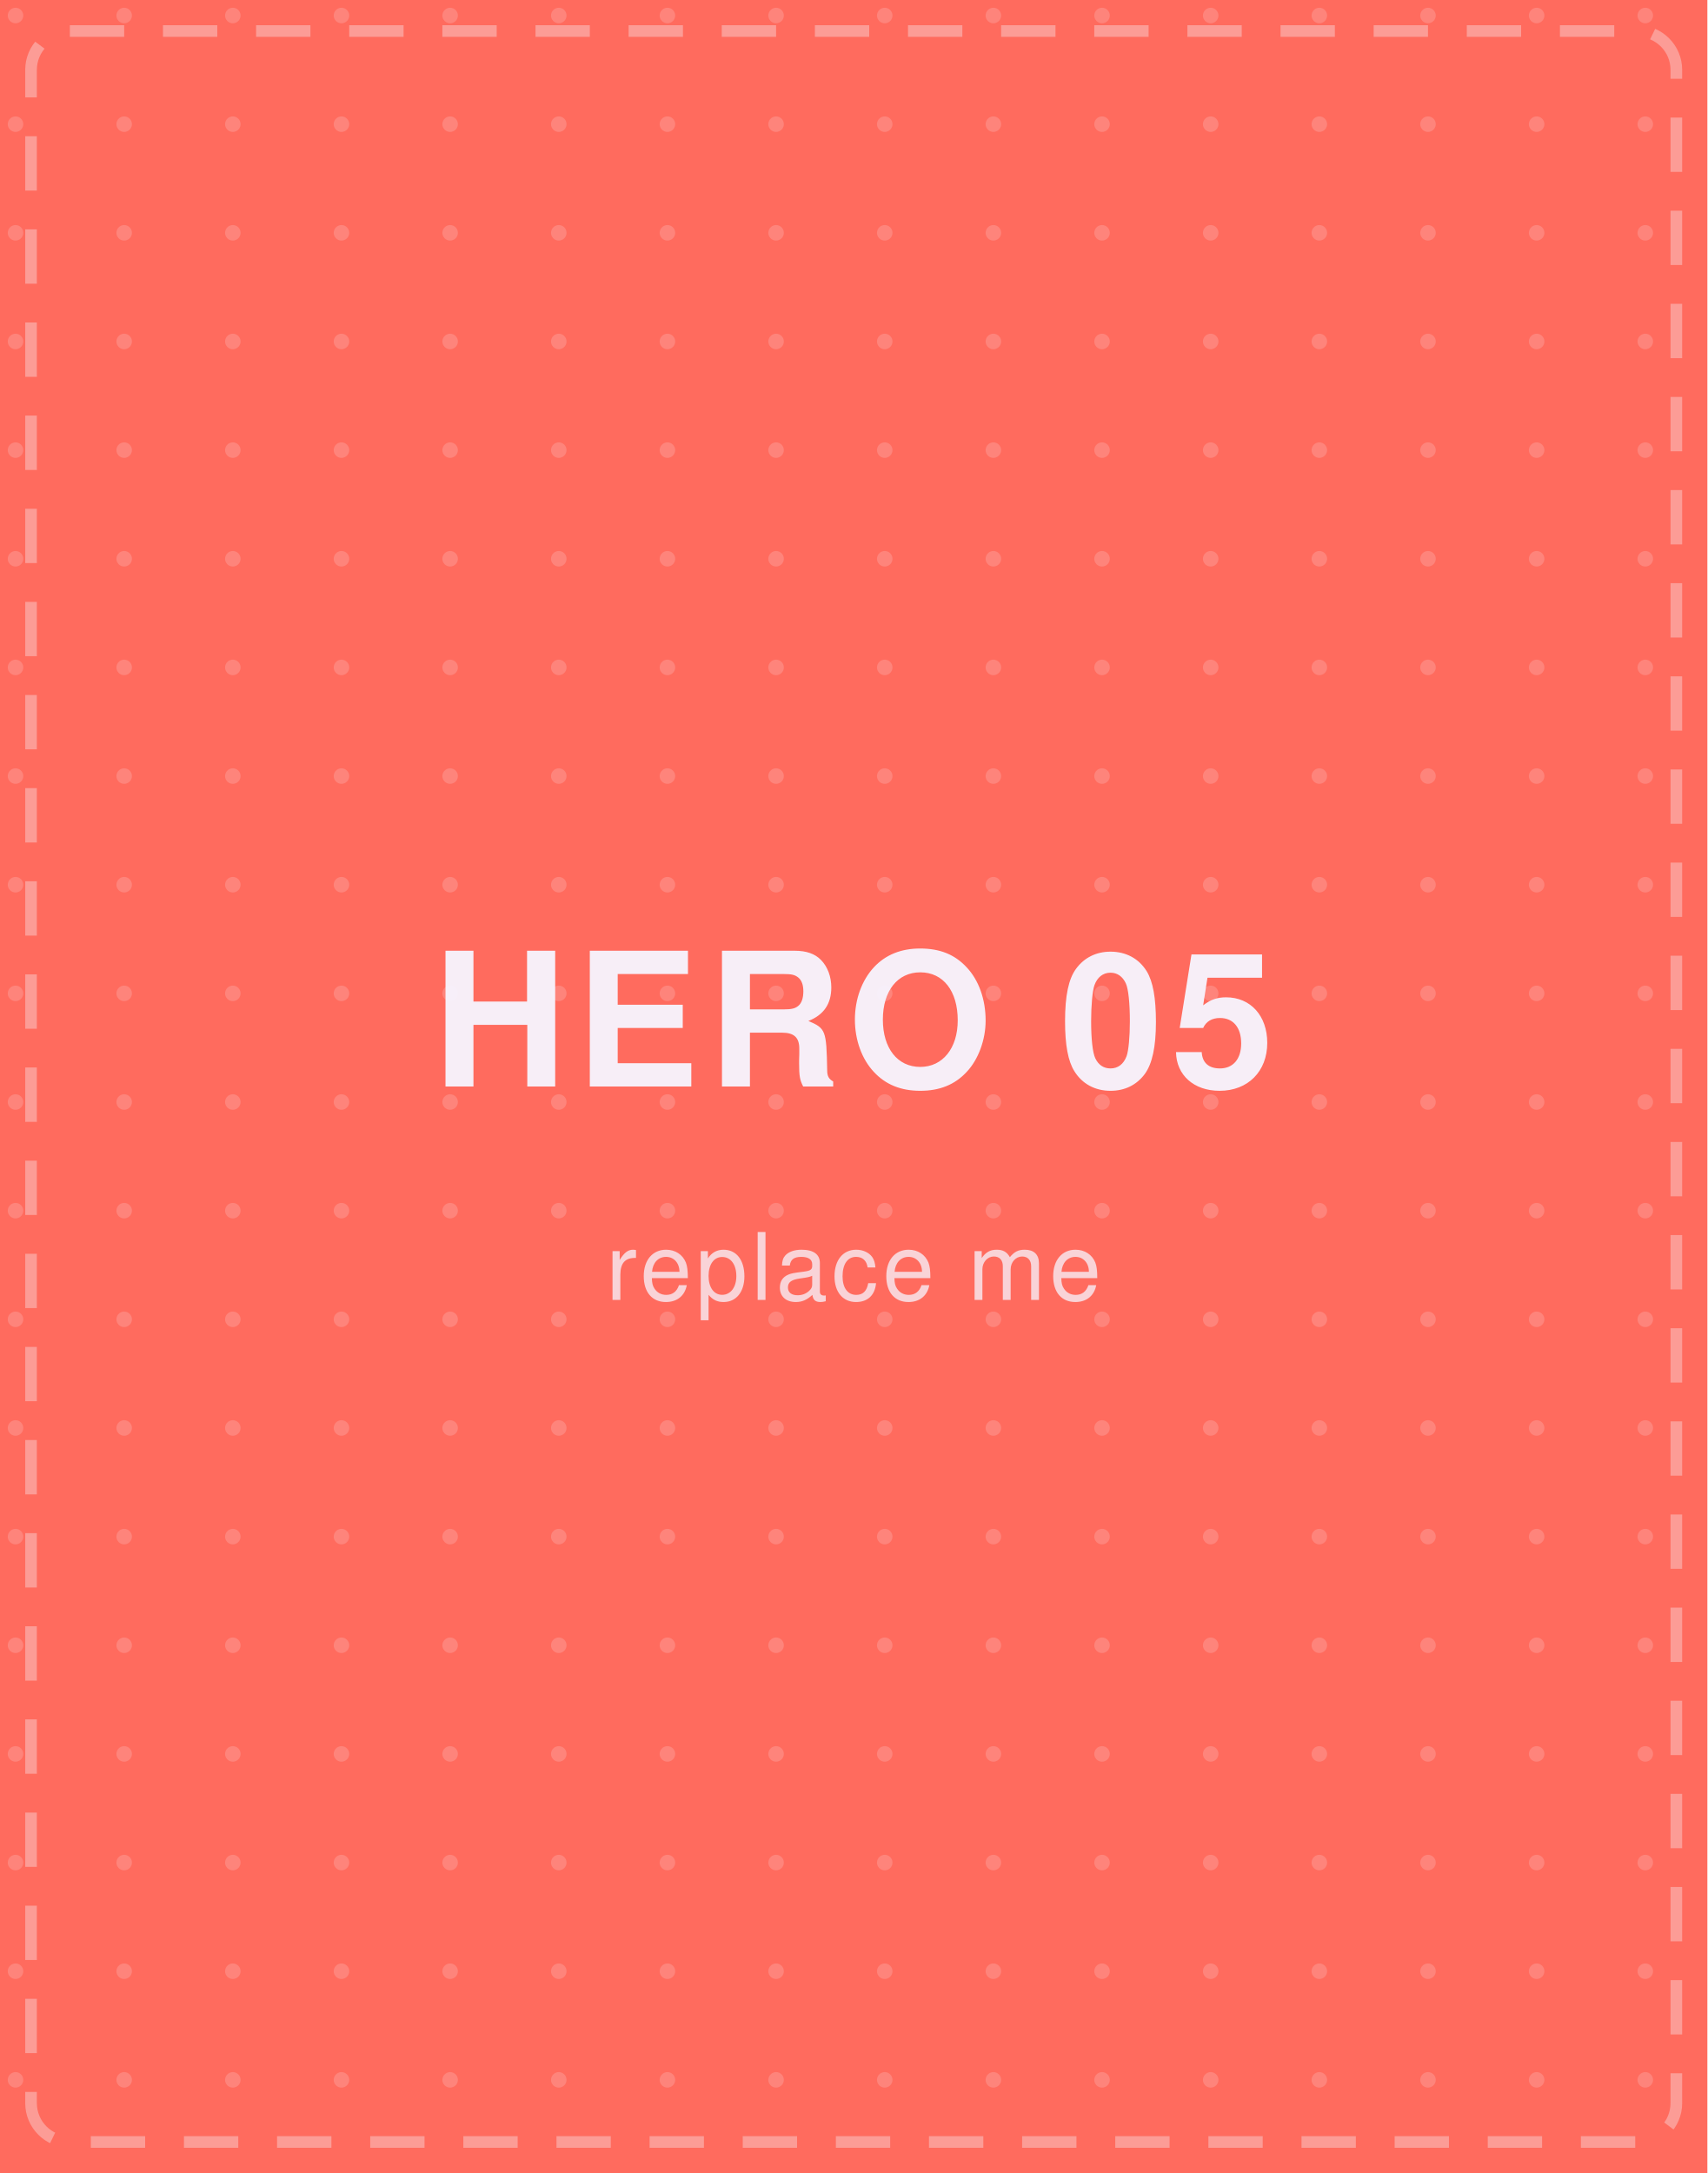
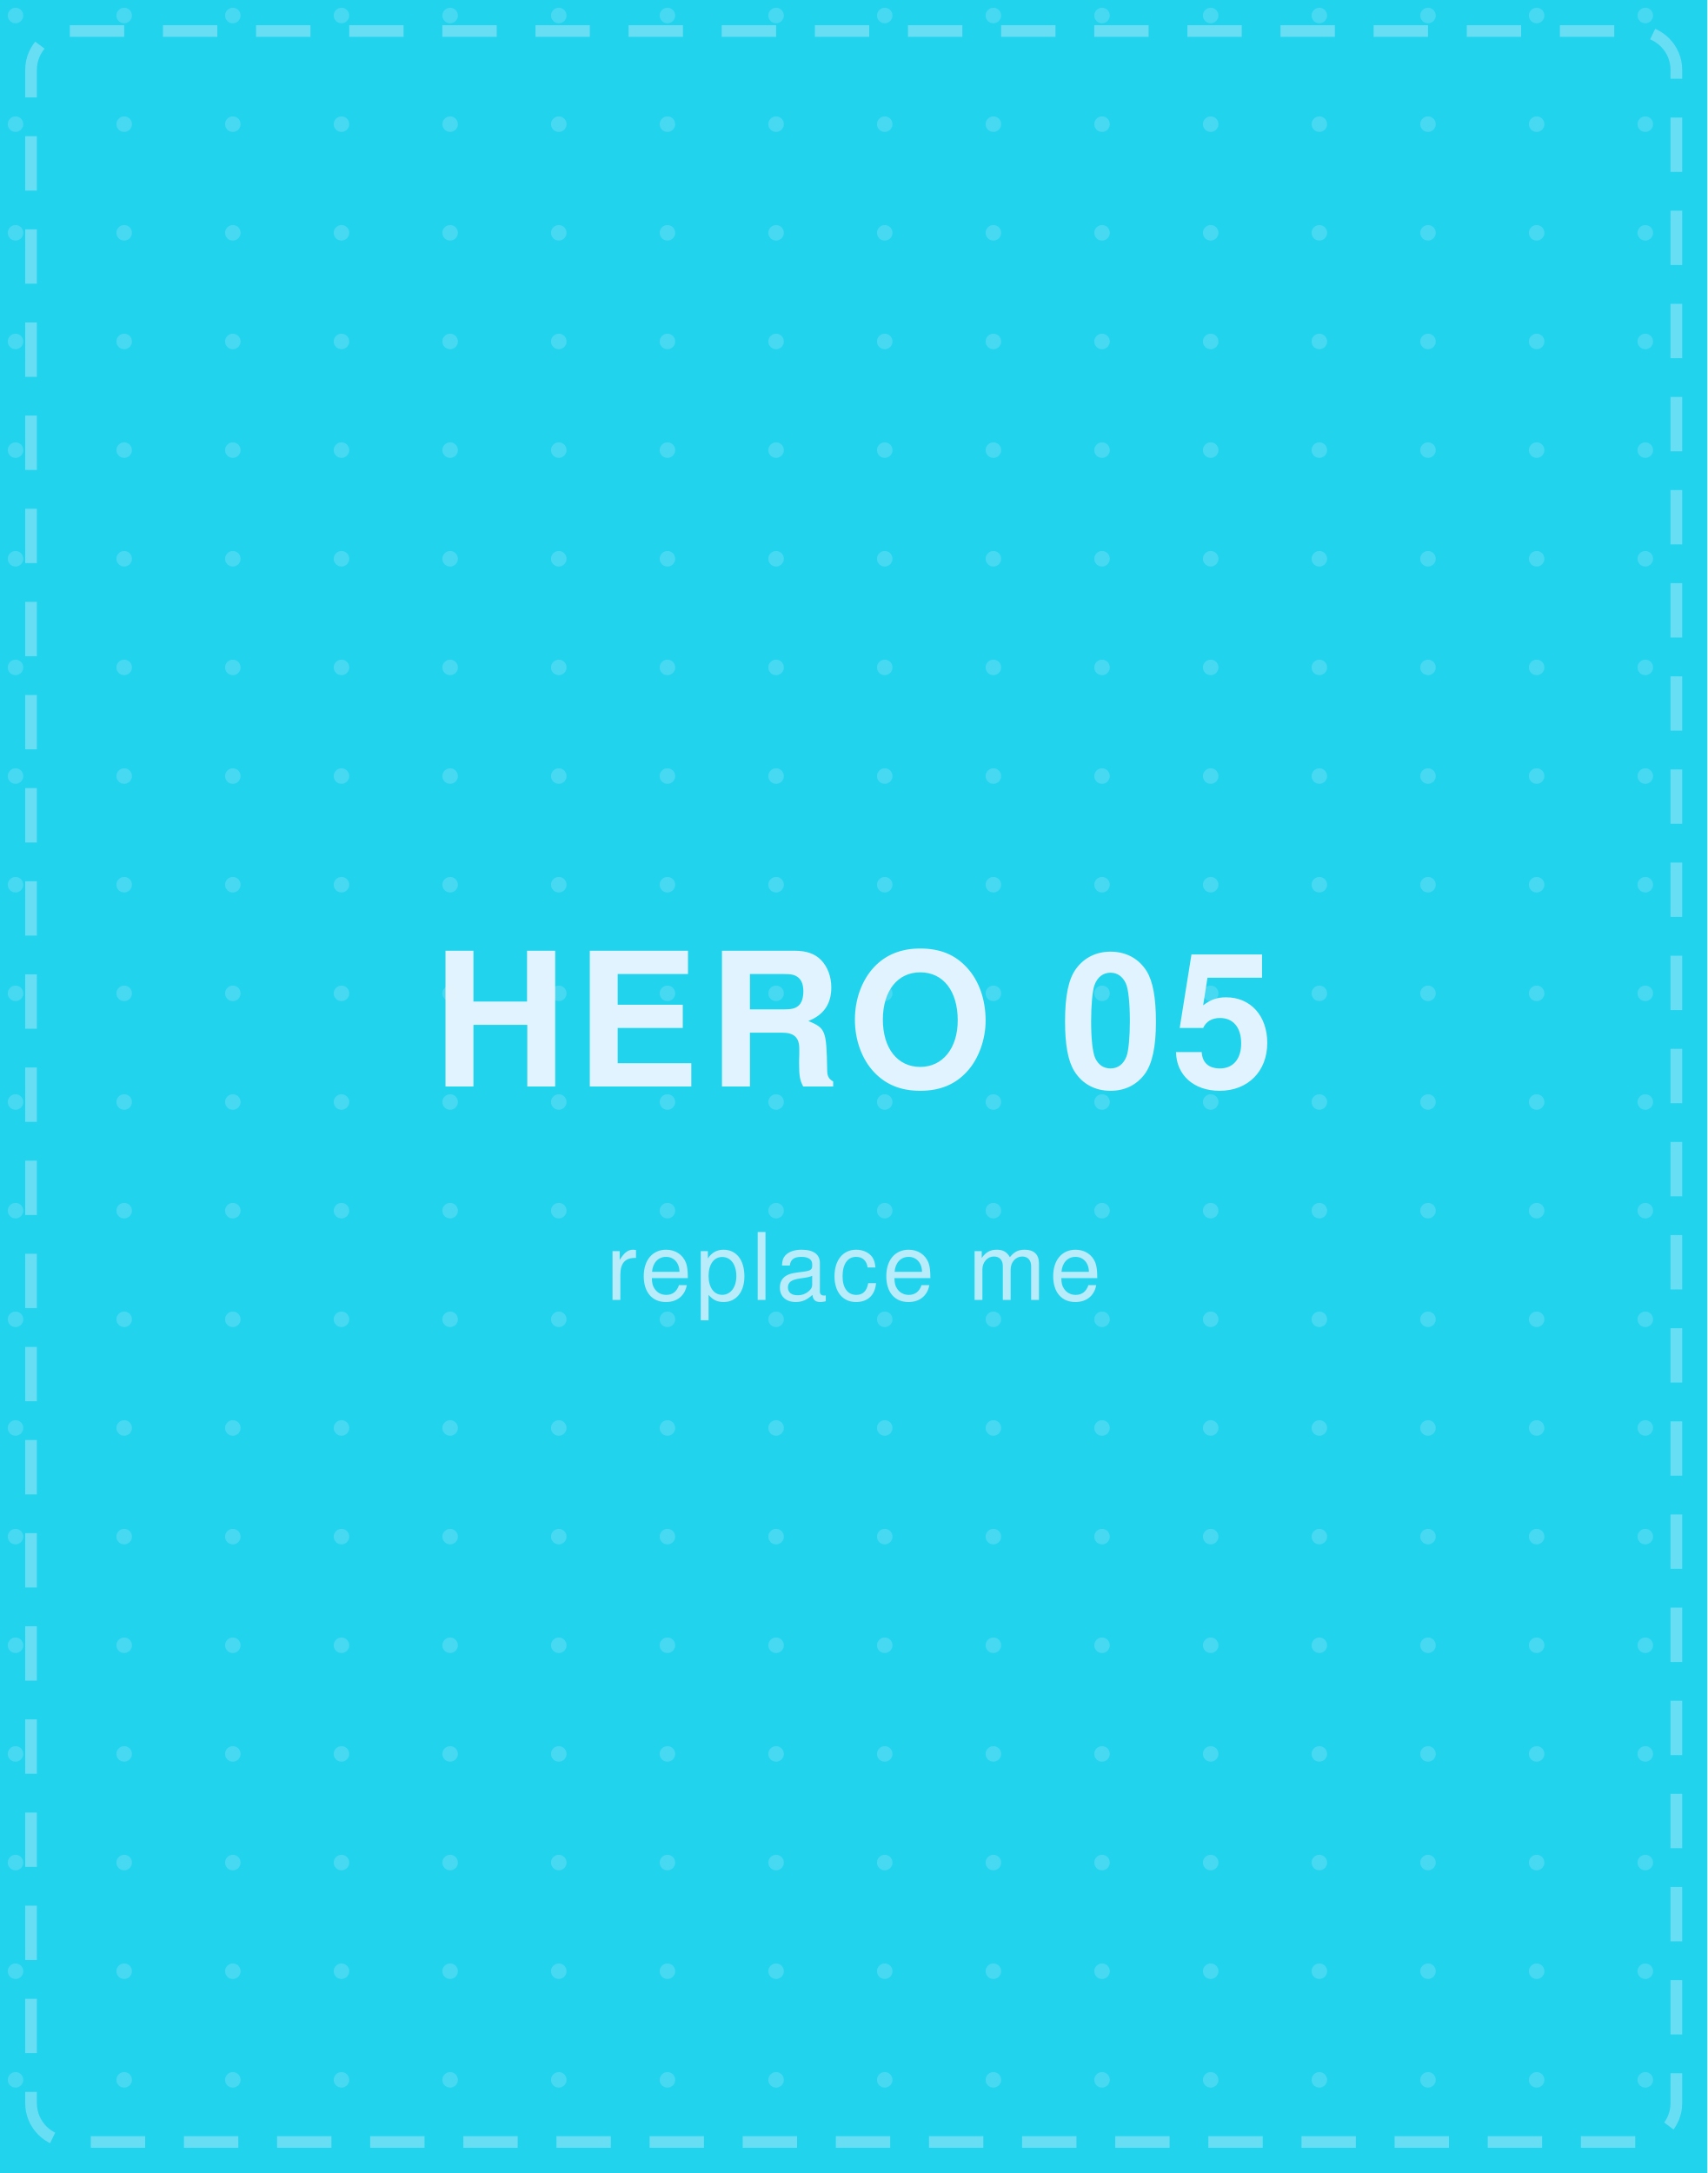
<svg xmlns="http://www.w3.org/2000/svg" viewBox="0 0 440 560" width="440" height="560" role="img" aria-label="HERO 05 placeholder">
  <defs>
    <linearGradient id="g" x1="0" y1="0" x2="1" y2="1">
-       <stop offset="0" stop-color="#ff6b5e" />
-       <stop offset="1" stop-color="#ff6b5e" />
+       <stop offset="0" stop-color="#22d3ee" />
+       <stop offset="1" stop-color="#22d3ee" />
    </linearGradient>
    <pattern id="dots" width="28" height="28" patternUnits="userSpaceOnUse">
-       <circle cx="4" cy="4" r="2" fill="#f7f5ff" opacity="0.18" />
+       <circle cx="4" cy="4" r="2" fill="#eaf4ff" opacity="0.18" />
    </pattern>
  </defs>
  <rect width="440" height="560" fill="url(#g)" />
  <rect width="440" height="560" fill="url(#dots)" />
-   <g fill="#f7f5ff" font-family="Helvetica,Arial,sans-serif" text-anchor="middle">
+   <g fill="#eaf4ff" font-family="Helvetica,Arial,sans-serif" text-anchor="middle">
    <text x="220" y="280" font-size="48" font-weight="700" opacity="0.95" letter-spacing="2">HERO 05</text>
    <text x="220" y="335" font-size="24" font-weight="500" opacity="0.75" letter-spacing="1">replace me</text>
  </g>
-   <rect x="8" y="8" width="424" height="544" fill="none" stroke="#f7f5ff" stroke-opacity="0.35" stroke-width="3" stroke-dasharray="14 10" rx="10" />
+   <rect x="8" y="8" width="424" height="544" fill="none" stroke="#eaf4ff" stroke-opacity="0.35" stroke-width="3" stroke-dasharray="14 10" rx="10" />
</svg>
